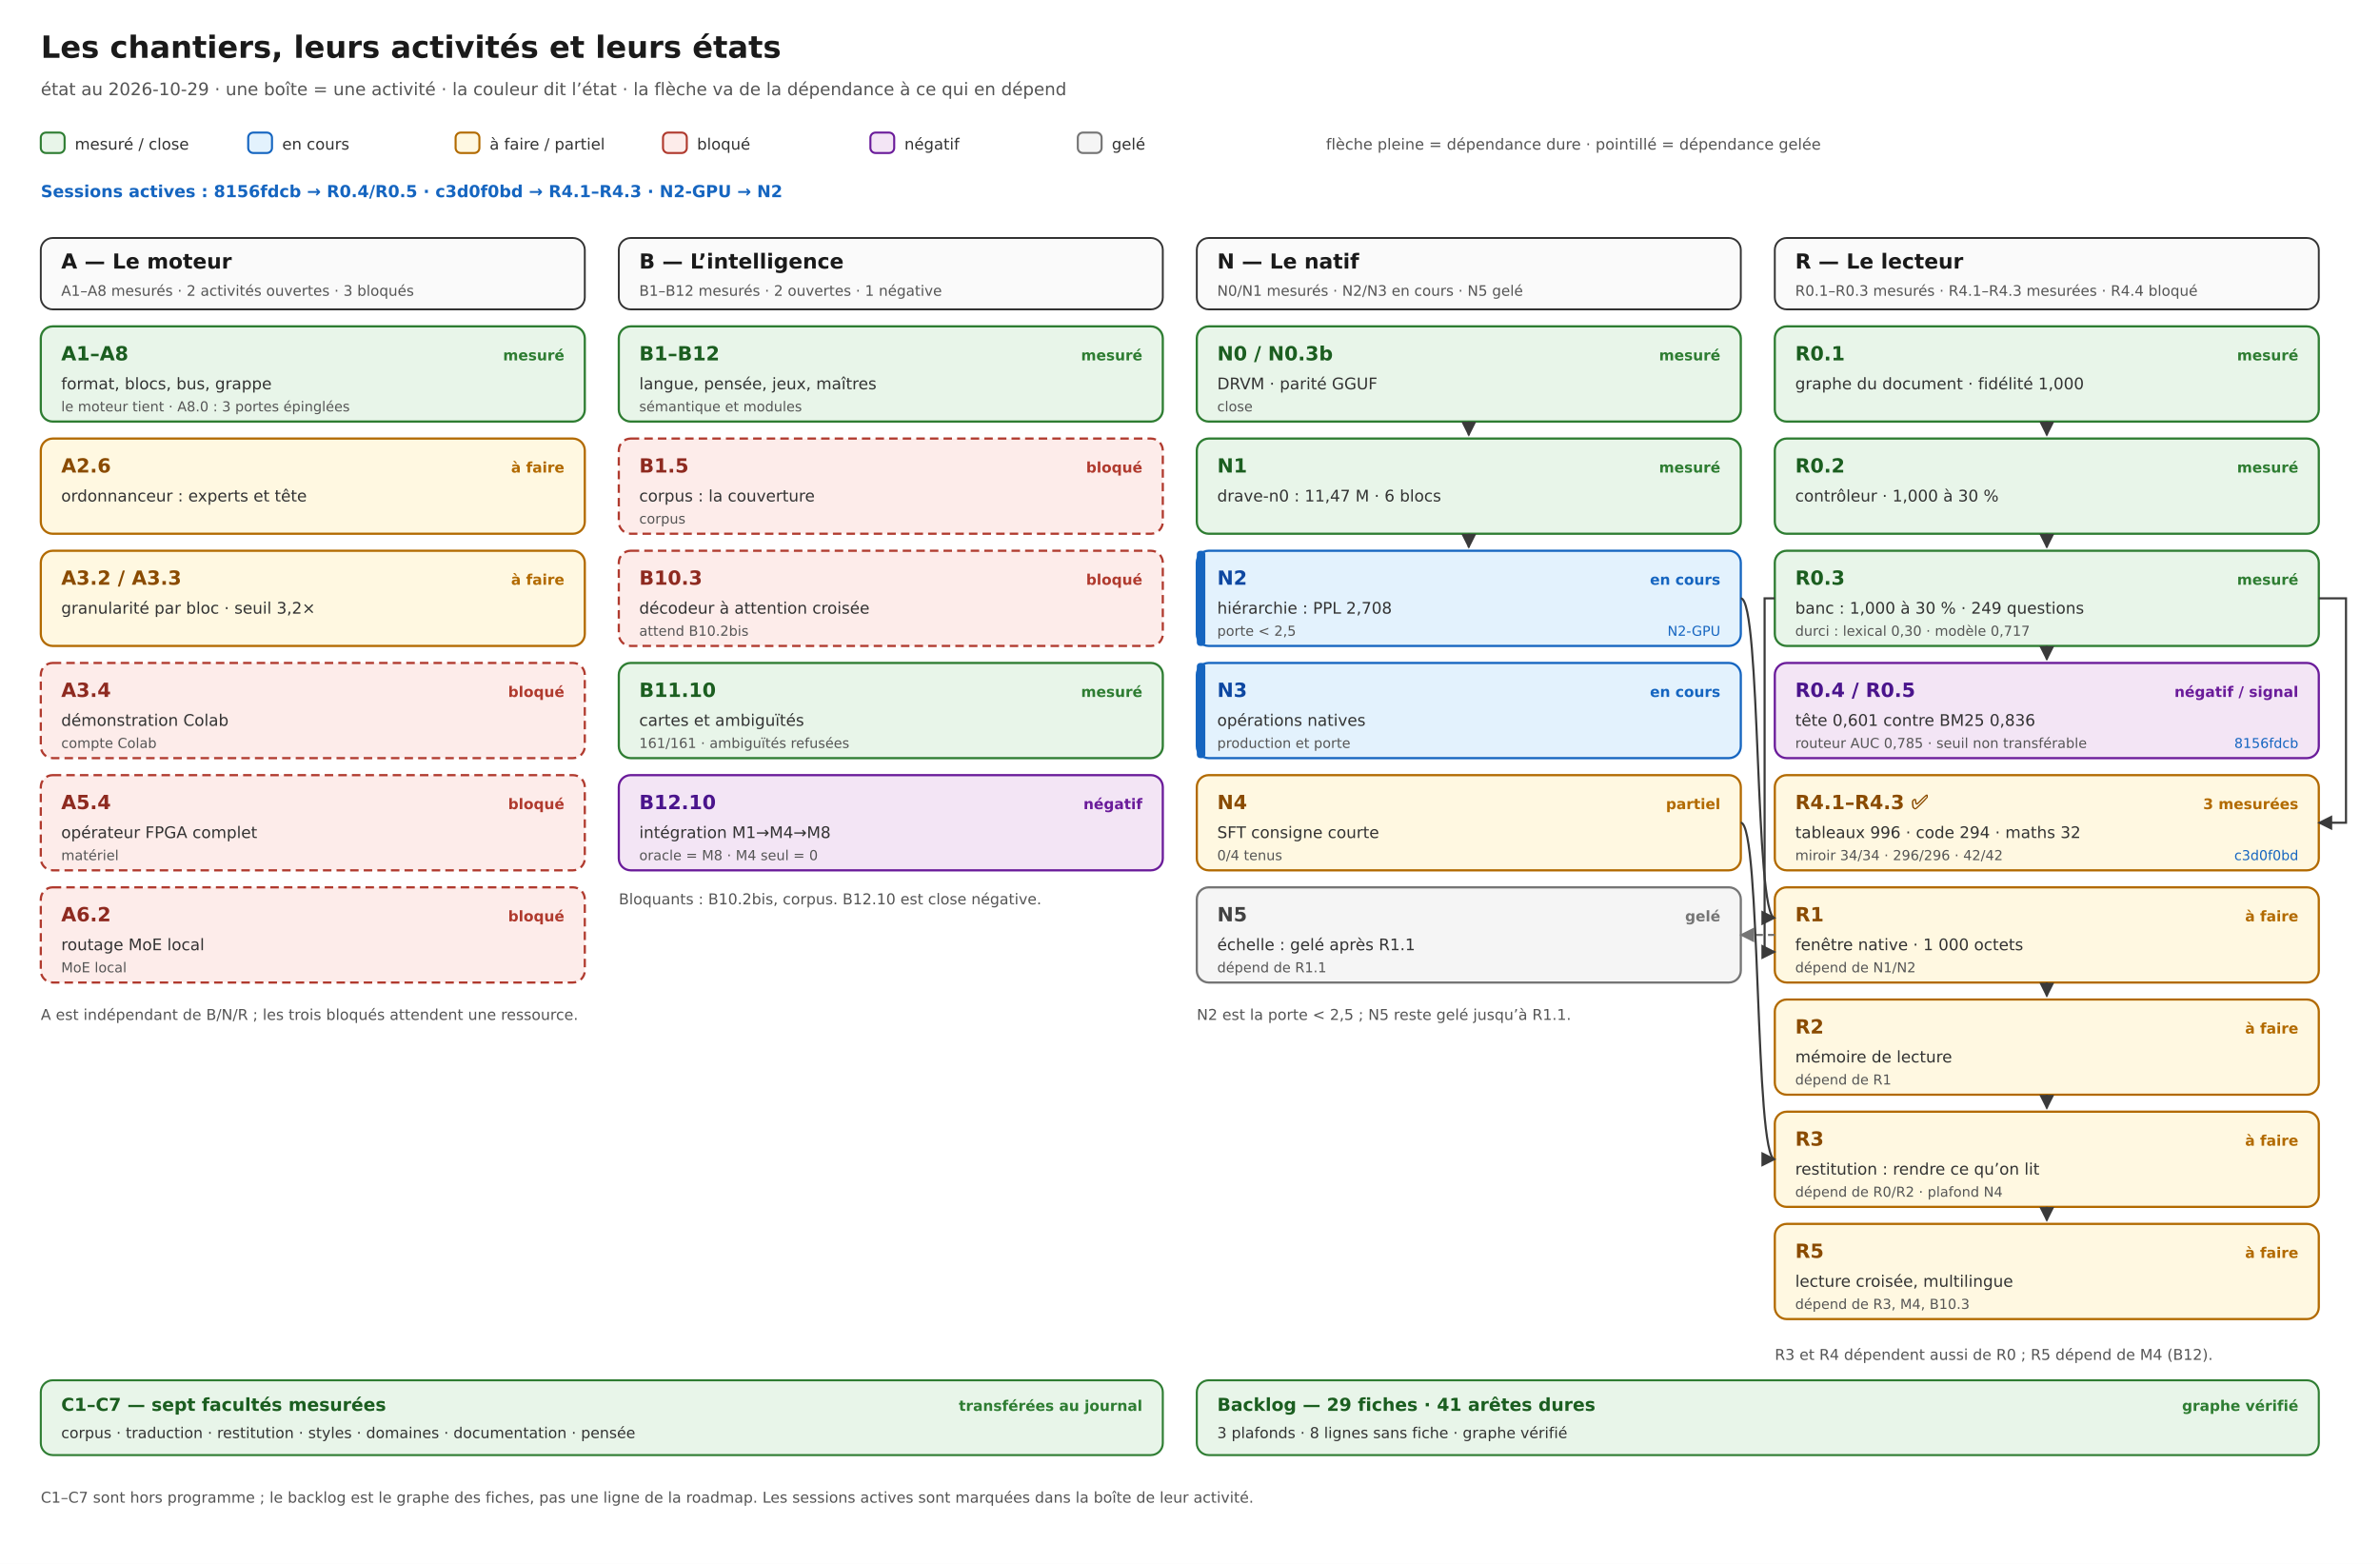
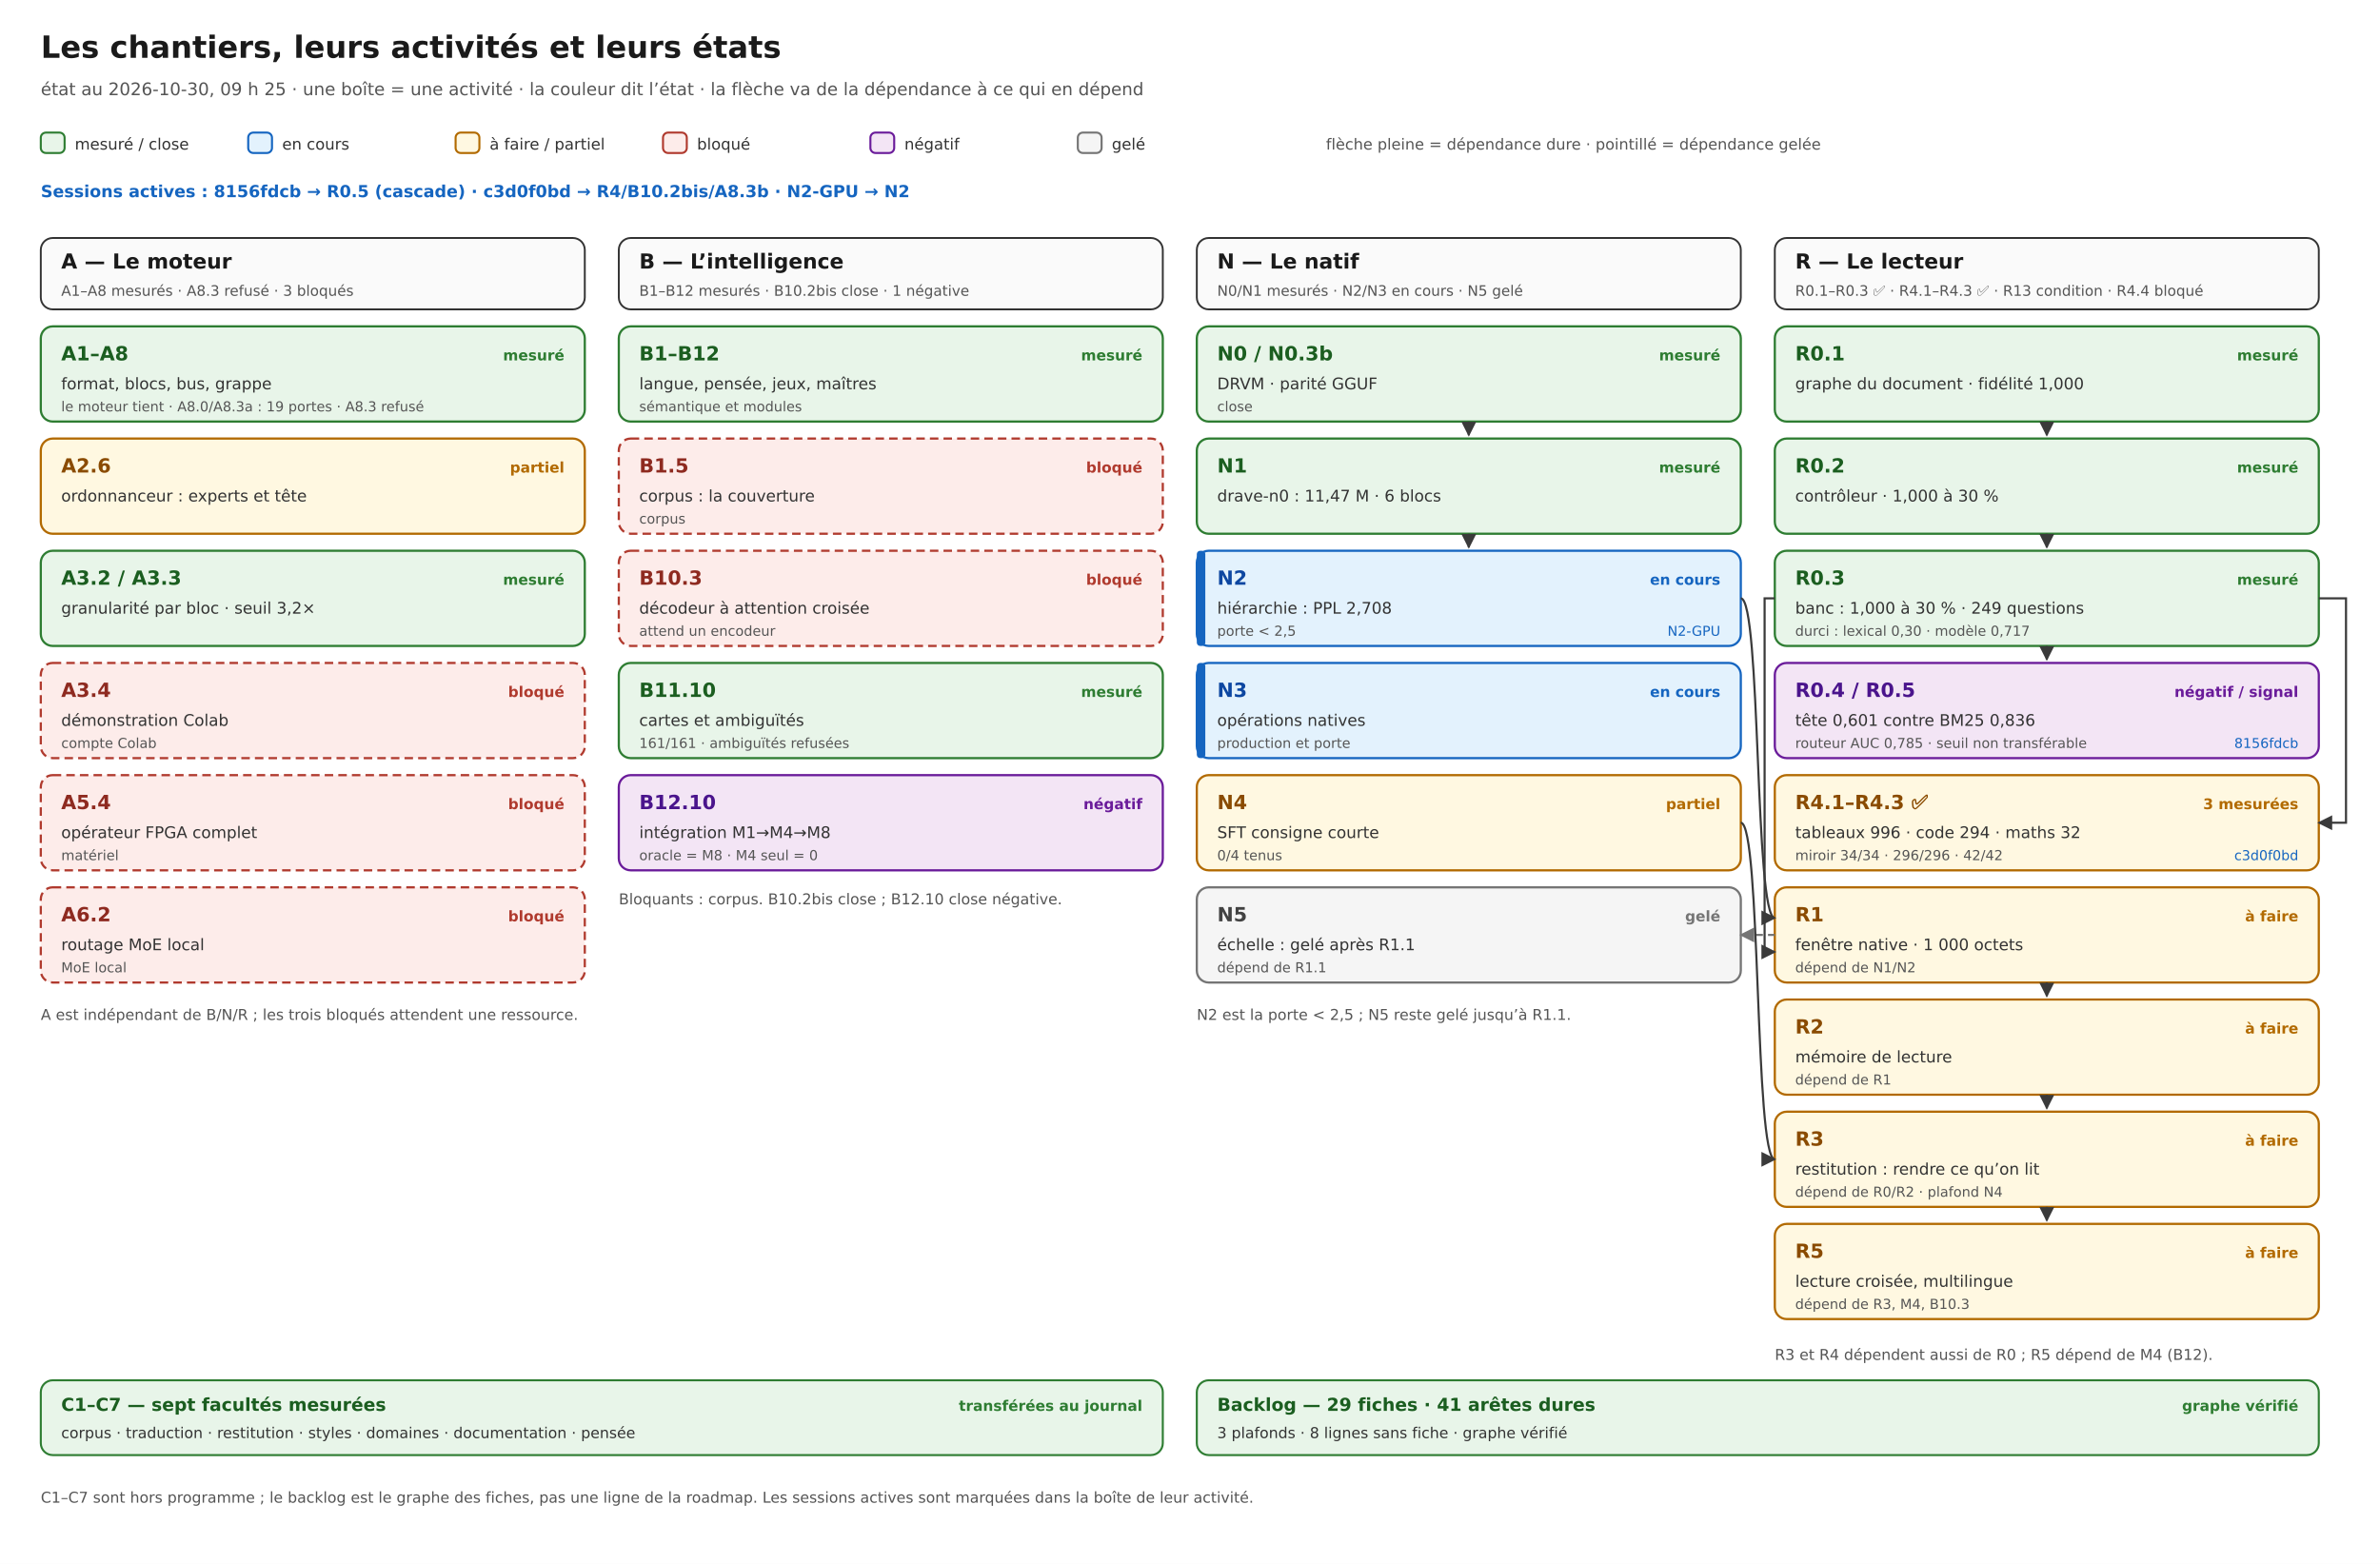
<svg xmlns="http://www.w3.org/2000/svg" viewBox="0 0 1400 920" role="img" width="1400" height="920">
  <defs>
    <marker id="fleche" viewBox="0 0 10 10" refX="9" refY="5" markerWidth="7" markerHeight="7" orient="auto-start-reverse">
      <path d="M 0 0 L 10 5 L 0 10 z" fill="#3a3a3a" />
    </marker>
    <marker id="fleche-grise" viewBox="0 0 10 10" refX="9" refY="5" markerWidth="7" markerHeight="7" orient="auto-start-reverse">
      <path d="M 0 0 L 10 5 L 0 10 z" fill="#757575" />
    </marker>
  </defs>
  <rect x="0" y="0" width="1400" height="920" fill="#ffffff" />
  <text x="24" y="34" font-family="Verdana, DejaVu Sans, sans-serif" font-size="18" font-weight="bold" fill="#1a1a1a">Les chantiers, leurs activités et leurs états</text>
-   <text x="24" y="56" font-family="Verdana, DejaVu Sans, sans-serif" font-size="10.2" fill="#555555">état au 2026-10-29 · une boîte = une activité · la couleur dit l’état · la flèche va de la dépendance à ce qui en dépend</text>
+   <text x="24" y="56" font-family="Verdana, DejaVu Sans, sans-serif" font-size="10.2" fill="#555555">état au 2026-10-30, 09 h 25 · une boîte = une activité · la couleur dit l’état · la flèche va de la dépendance à ce qui en dépend</text>
  <rect x="24" y="78" width="14" height="12" rx="3" fill="#e8f5e9" stroke="#2e7d32" stroke-width="1.2" />
  <text x="44" y="88" font-family="Verdana, DejaVu Sans, sans-serif" font-size="9.2" fill="#333333">mesuré / close</text>
  <rect x="146" y="78" width="14" height="12" rx="3" fill="#e3f2fd" stroke="#1565c0" stroke-width="1.2" />
  <text x="166" y="88" font-family="Verdana, DejaVu Sans, sans-serif" font-size="9.2" fill="#333333">en cours</text>
  <rect x="268" y="78" width="14" height="12" rx="3" fill="#fff8e1" stroke="#b26a00" stroke-width="1.2" />
  <text x="288" y="88" font-family="Verdana, DejaVu Sans, sans-serif" font-size="9.2" fill="#333333">à faire / partiel</text>
  <rect x="390" y="78" width="14" height="12" rx="3" fill="#fdecea" stroke="#b03a2e" stroke-width="1.2" />
  <text x="410" y="88" font-family="Verdana, DejaVu Sans, sans-serif" font-size="9.2" fill="#333333">bloqué</text>
  <rect x="512" y="78" width="14" height="12" rx="3" fill="#f3e5f5" stroke="#6a1b9a" stroke-width="1.2" />
  <text x="532" y="88" font-family="Verdana, DejaVu Sans, sans-serif" font-size="9.2" fill="#333333">négatif</text>
  <rect x="634" y="78" width="14" height="12" rx="3" fill="#f5f5f5" stroke="#757575" stroke-width="1.2" />
  <text x="654" y="88" font-family="Verdana, DejaVu Sans, sans-serif" font-size="9.2" fill="#333333">gelé</text>
  <text x="780" y="88" font-family="Verdana, DejaVu Sans, sans-serif" font-size="9.0" fill="#555555">flèche pleine = dépendance dure · pointillé = dépendance gelée</text>
-   <text x="24" y="116" font-family="Verdana, DejaVu Sans, sans-serif" font-size="9.8" font-weight="bold" fill="#1565c0">Sessions actives : 8156fdcb → R0.4/R0.5 · c3d0f0bd → R4.1–R4.3 · N2-GPU → N2</text>
+   <text x="24" y="116" font-family="Verdana, DejaVu Sans, sans-serif" font-size="9.8" font-weight="bold" fill="#1565c0">Sessions actives : 8156fdcb → R0.5 (cascade) · c3d0f0bd → R4/B10.2bis/A8.3b · N2-GPU → N2</text>
  <rect x="24" y="140" width="320" height="42" rx="7" fill="#fafafa" stroke="#333333" stroke-width="1.1" />
  <text x="36" y="158" font-family="Verdana, DejaVu Sans, sans-serif" font-size="12.2" font-weight="bold" fill="#1a1a1a">A — Le moteur</text>
-   <text x="36" y="174" font-family="Verdana, DejaVu Sans, sans-serif" font-size="8.5" fill="#555555">A1–A8 mesurés · 2 activités ouvertes · 3 bloqués</text>
+   <text x="36" y="174" font-family="Verdana, DejaVu Sans, sans-serif" font-size="8.5" fill="#555555">A1–A8 mesurés · A8.3 refusé · 3 bloqués</text>
  <rect x="364" y="140" width="320" height="42" rx="7" fill="#fafafa" stroke="#333333" stroke-width="1.1" />
  <text x="376" y="158" font-family="Verdana, DejaVu Sans, sans-serif" font-size="12.2" font-weight="bold" fill="#1a1a1a">B — L’intelligence</text>
-   <text x="376" y="174" font-family="Verdana, DejaVu Sans, sans-serif" font-size="8.5" fill="#555555">B1–B12 mesurés · 2 ouvertes · 1 négative</text>
+   <text x="376" y="174" font-family="Verdana, DejaVu Sans, sans-serif" font-size="8.5" fill="#555555">B1–B12 mesurés · B10.2bis close · 1 négative</text>
  <rect x="704" y="140" width="320" height="42" rx="7" fill="#fafafa" stroke="#333333" stroke-width="1.1" />
  <text x="716" y="158" font-family="Verdana, DejaVu Sans, sans-serif" font-size="12.2" font-weight="bold" fill="#1a1a1a">N — Le natif</text>
  <text x="716" y="174" font-family="Verdana, DejaVu Sans, sans-serif" font-size="8.5" fill="#555555">N0/N1 mesurés · N2/N3 en cours · N5 gelé</text>
  <rect x="1044" y="140" width="320" height="42" rx="7" fill="#fafafa" stroke="#333333" stroke-width="1.1" />
  <text x="1056" y="158" font-family="Verdana, DejaVu Sans, sans-serif" font-size="12.2" font-weight="bold" fill="#1a1a1a">R — Le lecteur</text>
-   <text x="1056" y="174" font-family="Verdana, DejaVu Sans, sans-serif" font-size="8.5" fill="#555555">R0.1–R0.3 mesurés · R4.1–R4.3 mesurées · R4.4 bloqué</text>
+   <text x="1056" y="174" font-family="Verdana, DejaVu Sans, sans-serif" font-size="8.5" fill="#555555">R0.1–R0.3 ✅ · R4.1–R4.3 ✅ · R13 condition · R4.4 bloqué</text>
  <rect x="24" y="192" width="320" height="56" rx="7" fill="#e8f5e9" stroke="#2e7d32" stroke-width="1.3" />
  <text x="36" y="212" font-family="Verdana, DejaVu Sans, sans-serif" font-size="11.5" font-weight="bold" fill="#1b5e20">A1–A8</text>
  <text x="332" y="212" font-family="Verdana, DejaVu Sans, sans-serif" font-size="8.6" font-weight="bold" fill="#2e7d32" text-anchor="end">mesuré</text>
  <text x="36" y="229" font-family="Verdana, DejaVu Sans, sans-serif" font-size="9.4" fill="#333333">format, blocs, bus, grappe</text>
-   <text x="36" y="242" font-family="Verdana, DejaVu Sans, sans-serif" font-size="8.1" fill="#555555">le moteur tient · A8.0 : 3 portes épinglées</text>
+   <text x="36" y="242" font-family="Verdana, DejaVu Sans, sans-serif" font-size="8.1" fill="#555555">le moteur tient · A8.0/A8.3a : 19 portes · A8.3 refusé</text>
  <rect x="24" y="258" width="320" height="56" rx="7" fill="#fff8e1" stroke="#b26a00" stroke-width="1.3" />
  <text x="36" y="278" font-family="Verdana, DejaVu Sans, sans-serif" font-size="11.5" font-weight="bold" fill="#8a4b00">A2.6</text>
-   <text x="332" y="278" font-family="Verdana, DejaVu Sans, sans-serif" font-size="8.6" font-weight="bold" fill="#b26a00" text-anchor="end">à faire</text>
+   <text x="332" y="278" font-family="Verdana, DejaVu Sans, sans-serif" font-size="8.6" font-weight="bold" fill="#b26a00" text-anchor="end">partiel</text>
  <text x="36" y="295" font-family="Verdana, DejaVu Sans, sans-serif" font-size="9.4" fill="#333333">ordonnanceur : experts et tête</text>
-   <rect x="24" y="324" width="320" height="56" rx="7" fill="#fff8e1" stroke="#b26a00" stroke-width="1.3" />
-   <text x="36" y="344" font-family="Verdana, DejaVu Sans, sans-serif" font-size="11.5" font-weight="bold" fill="#8a4b00">A3.2 / A3.3</text>
-   <text x="332" y="344" font-family="Verdana, DejaVu Sans, sans-serif" font-size="8.6" font-weight="bold" fill="#b26a00" text-anchor="end">à faire</text>
+   <rect x="24" y="324" width="320" height="56" rx="7" fill="#e8f5e9" stroke="#2e7d32" stroke-width="1.3" />
+   <text x="36" y="344" font-family="Verdana, DejaVu Sans, sans-serif" font-size="11.5" font-weight="bold" fill="#1b5e20">A3.2 / A3.3</text>
+   <text x="332" y="344" font-family="Verdana, DejaVu Sans, sans-serif" font-size="8.6" font-weight="bold" fill="#2e7d32" text-anchor="end">mesuré</text>
  <text x="36" y="361" font-family="Verdana, DejaVu Sans, sans-serif" font-size="9.4" fill="#333333">granularité par bloc · seuil 3,2×</text>
  <rect x="24" y="390" width="320" height="56" rx="7" fill="#fdecea" stroke="#b03a2e" stroke-width="1.3" stroke-dasharray="5 3" />
  <text x="36" y="410" font-family="Verdana, DejaVu Sans, sans-serif" font-size="11.5" font-weight="bold" fill="#8e2a20">A3.4</text>
  <text x="332" y="410" font-family="Verdana, DejaVu Sans, sans-serif" font-size="8.6" font-weight="bold" fill="#b03a2e" text-anchor="end">bloqué</text>
  <text x="36" y="427" font-family="Verdana, DejaVu Sans, sans-serif" font-size="9.4" fill="#333333">démonstration Colab</text>
  <text x="36" y="440" font-family="Verdana, DejaVu Sans, sans-serif" font-size="8.1" fill="#555555">compte Colab</text>
  <rect x="24" y="456" width="320" height="56" rx="7" fill="#fdecea" stroke="#b03a2e" stroke-width="1.3" stroke-dasharray="5 3" />
  <text x="36" y="476" font-family="Verdana, DejaVu Sans, sans-serif" font-size="11.5" font-weight="bold" fill="#8e2a20">A5.4</text>
  <text x="332" y="476" font-family="Verdana, DejaVu Sans, sans-serif" font-size="8.6" font-weight="bold" fill="#b03a2e" text-anchor="end">bloqué</text>
  <text x="36" y="493" font-family="Verdana, DejaVu Sans, sans-serif" font-size="9.4" fill="#333333">opérateur FPGA complet</text>
  <text x="36" y="506" font-family="Verdana, DejaVu Sans, sans-serif" font-size="8.1" fill="#555555">matériel</text>
  <rect x="24" y="522" width="320" height="56" rx="7" fill="#fdecea" stroke="#b03a2e" stroke-width="1.3" stroke-dasharray="5 3" />
  <text x="36" y="542" font-family="Verdana, DejaVu Sans, sans-serif" font-size="11.5" font-weight="bold" fill="#8e2a20">A6.2</text>
  <text x="332" y="542" font-family="Verdana, DejaVu Sans, sans-serif" font-size="8.6" font-weight="bold" fill="#b03a2e" text-anchor="end">bloqué</text>
  <text x="36" y="559" font-family="Verdana, DejaVu Sans, sans-serif" font-size="9.4" fill="#333333">routage MoE local</text>
  <text x="36" y="572" font-family="Verdana, DejaVu Sans, sans-serif" font-size="8.1" fill="#555555">MoE local</text>
  <text x="24" y="600" font-family="Verdana, DejaVu Sans, sans-serif" font-size="8.8" fill="#555555">A est indépendant de B/N/R ; les trois bloqués attendent une ressource.</text>
  <rect x="364" y="192" width="320" height="56" rx="7" fill="#e8f5e9" stroke="#2e7d32" stroke-width="1.3" />
  <text x="376" y="212" font-family="Verdana, DejaVu Sans, sans-serif" font-size="11.5" font-weight="bold" fill="#1b5e20">B1–B12</text>
  <text x="672" y="212" font-family="Verdana, DejaVu Sans, sans-serif" font-size="8.6" font-weight="bold" fill="#2e7d32" text-anchor="end">mesuré</text>
  <text x="376" y="229" font-family="Verdana, DejaVu Sans, sans-serif" font-size="9.4" fill="#333333">langue, pensée, jeux, maîtres</text>
  <text x="376" y="242" font-family="Verdana, DejaVu Sans, sans-serif" font-size="8.1" fill="#555555">sémantique et modules</text>
  <rect x="364" y="258" width="320" height="56" rx="7" fill="#fdecea" stroke="#b03a2e" stroke-width="1.3" stroke-dasharray="5 3" />
  <text x="376" y="278" font-family="Verdana, DejaVu Sans, sans-serif" font-size="11.5" font-weight="bold" fill="#8e2a20">B1.5</text>
  <text x="672" y="278" font-family="Verdana, DejaVu Sans, sans-serif" font-size="8.6" font-weight="bold" fill="#b03a2e" text-anchor="end">bloqué</text>
  <text x="376" y="295" font-family="Verdana, DejaVu Sans, sans-serif" font-size="9.4" fill="#333333">corpus : la couverture</text>
  <text x="376" y="308" font-family="Verdana, DejaVu Sans, sans-serif" font-size="8.1" fill="#555555">corpus</text>
  <rect x="364" y="324" width="320" height="56" rx="7" fill="#fdecea" stroke="#b03a2e" stroke-width="1.3" stroke-dasharray="5 3" />
  <text x="376" y="344" font-family="Verdana, DejaVu Sans, sans-serif" font-size="11.5" font-weight="bold" fill="#8e2a20">B10.3</text>
  <text x="672" y="344" font-family="Verdana, DejaVu Sans, sans-serif" font-size="8.6" font-weight="bold" fill="#b03a2e" text-anchor="end">bloqué</text>
  <text x="376" y="361" font-family="Verdana, DejaVu Sans, sans-serif" font-size="9.4" fill="#333333">décodeur à attention croisée</text>
-   <text x="376" y="374" font-family="Verdana, DejaVu Sans, sans-serif" font-size="8.1" fill="#555555">attend B10.2bis</text>
+   <text x="376" y="374" font-family="Verdana, DejaVu Sans, sans-serif" font-size="8.1" fill="#555555">attend un encodeur</text>
  <a href="../pilotage/backlog/B11.10-cartes-ambiguites.md">
    <rect x="364" y="390" width="320" height="56" rx="7" fill="#e8f5e9" stroke="#2e7d32" stroke-width="1.3" />
    <text x="376" y="410" font-family="Verdana, DejaVu Sans, sans-serif" font-size="11.5" font-weight="bold" fill="#1b5e20">B11.10</text>
    <text x="672" y="410" font-family="Verdana, DejaVu Sans, sans-serif" font-size="8.6" font-weight="bold" fill="#2e7d32" text-anchor="end">mesuré</text>
    <text x="376" y="427" font-family="Verdana, DejaVu Sans, sans-serif" font-size="9.4" fill="#333333">cartes et ambiguïtés</text>
    <text x="376" y="440" font-family="Verdana, DejaVu Sans, sans-serif" font-size="8.1" fill="#555555">161/161 · ambiguïtés refusées</text>
  </a>
  <a href="../pilotage/backlog/B12.10-pipeline-m1-m4-m8.md">
    <rect x="364" y="456" width="320" height="56" rx="7" fill="#f3e5f5" stroke="#6a1b9a" stroke-width="1.3" />
    <text x="376" y="476" font-family="Verdana, DejaVu Sans, sans-serif" font-size="11.5" font-weight="bold" fill="#4a148c">B12.10</text>
    <text x="672" y="476" font-family="Verdana, DejaVu Sans, sans-serif" font-size="8.6" font-weight="bold" fill="#6a1b9a" text-anchor="end">négatif</text>
    <text x="376" y="493" font-family="Verdana, DejaVu Sans, sans-serif" font-size="9.4" fill="#333333">intégration M1→M4→M8</text>
    <text x="376" y="506" font-family="Verdana, DejaVu Sans, sans-serif" font-size="8.1" fill="#555555">oracle = M8 · M4 seul = 0</text>
  </a>
-   <text x="364" y="532" font-family="Verdana, DejaVu Sans, sans-serif" font-size="8.8" fill="#555555">Bloquants : B10.2bis, corpus. B12.10 est close négative.</text>
+   <text x="364" y="532" font-family="Verdana, DejaVu Sans, sans-serif" font-size="8.8" fill="#555555">Bloquants : corpus. B10.2bis close ; B12.10 close négative.</text>
  <rect x="704" y="192" width="320" height="56" rx="7" fill="#e8f5e9" stroke="#2e7d32" stroke-width="1.3" />
  <text x="716" y="212" font-family="Verdana, DejaVu Sans, sans-serif" font-size="11.5" font-weight="bold" fill="#1b5e20">N0 / N0.3b</text>
  <text x="1012" y="212" font-family="Verdana, DejaVu Sans, sans-serif" font-size="8.6" font-weight="bold" fill="#2e7d32" text-anchor="end">mesuré</text>
  <text x="716" y="229" font-family="Verdana, DejaVu Sans, sans-serif" font-size="9.4" fill="#333333">DRVM · parité GGUF</text>
  <text x="716" y="242" font-family="Verdana, DejaVu Sans, sans-serif" font-size="8.1" fill="#555555">close</text>
  <rect x="704" y="258" width="320" height="56" rx="7" fill="#e8f5e9" stroke="#2e7d32" stroke-width="1.3" />
  <text x="716" y="278" font-family="Verdana, DejaVu Sans, sans-serif" font-size="11.5" font-weight="bold" fill="#1b5e20">N1</text>
  <text x="1012" y="278" font-family="Verdana, DejaVu Sans, sans-serif" font-size="8.6" font-weight="bold" fill="#2e7d32" text-anchor="end">mesuré</text>
  <text x="716" y="295" font-family="Verdana, DejaVu Sans, sans-serif" font-size="9.4" fill="#333333">drave-n0 : 11,47 M · 6 blocs</text>
  <rect x="704" y="324" width="320" height="56" rx="7" fill="#e3f2fd" stroke="#1565c0" stroke-width="1.3" />
  <rect x="704" y="324" width="5" height="56" rx="2" fill="#1565c0" />
  <text x="716" y="344" font-family="Verdana, DejaVu Sans, sans-serif" font-size="11.5" font-weight="bold" fill="#0d47a1">N2</text>
  <text x="1012" y="344" font-family="Verdana, DejaVu Sans, sans-serif" font-size="8.6" font-weight="bold" fill="#1565c0" text-anchor="end">en cours</text>
  <text x="716" y="361" font-family="Verdana, DejaVu Sans, sans-serif" font-size="9.4" fill="#333333">hiérarchie : PPL 2,708</text>
  <text x="716" y="374" font-family="Verdana, DejaVu Sans, sans-serif" font-size="8.1" fill="#555555">porte &lt; 2,5</text>
  <text x="1012" y="374" font-family="Verdana, DejaVu Sans, sans-serif" font-size="8.0" fill="#1565c0" text-anchor="end">N2-GPU</text>
  <rect x="704" y="390" width="320" height="56" rx="7" fill="#e3f2fd" stroke="#1565c0" stroke-width="1.3" />
  <rect x="704" y="390" width="5" height="56" rx="2" fill="#1565c0" />
  <text x="716" y="410" font-family="Verdana, DejaVu Sans, sans-serif" font-size="11.5" font-weight="bold" fill="#0d47a1">N3</text>
  <text x="1012" y="410" font-family="Verdana, DejaVu Sans, sans-serif" font-size="8.6" font-weight="bold" fill="#1565c0" text-anchor="end">en cours</text>
  <text x="716" y="427" font-family="Verdana, DejaVu Sans, sans-serif" font-size="9.4" fill="#333333">opérations natives</text>
  <text x="716" y="440" font-family="Verdana, DejaVu Sans, sans-serif" font-size="8.1" fill="#555555">production et porte</text>
  <rect x="704" y="456" width="320" height="56" rx="7" fill="#fff8e1" stroke="#b26a00" stroke-width="1.3" />
  <text x="716" y="476" font-family="Verdana, DejaVu Sans, sans-serif" font-size="11.5" font-weight="bold" fill="#8a4b00">N4</text>
  <text x="1012" y="476" font-family="Verdana, DejaVu Sans, sans-serif" font-size="8.6" font-weight="bold" fill="#b26a00" text-anchor="end">partiel</text>
  <text x="716" y="493" font-family="Verdana, DejaVu Sans, sans-serif" font-size="9.4" fill="#333333">SFT consigne courte</text>
  <text x="716" y="506" font-family="Verdana, DejaVu Sans, sans-serif" font-size="8.1" fill="#555555">0/4 tenus</text>
  <rect x="704" y="522" width="320" height="56" rx="7" fill="#f5f5f5" stroke="#757575" stroke-width="1.3" />
  <text x="716" y="542" font-family="Verdana, DejaVu Sans, sans-serif" font-size="11.5" font-weight="bold" fill="#424242">N5</text>
  <text x="1012" y="542" font-family="Verdana, DejaVu Sans, sans-serif" font-size="8.6" font-weight="bold" fill="#757575" text-anchor="end">gelé</text>
  <text x="716" y="559" font-family="Verdana, DejaVu Sans, sans-serif" font-size="9.4" fill="#333333">échelle : gelé après R1.1</text>
  <text x="716" y="572" font-family="Verdana, DejaVu Sans, sans-serif" font-size="8.1" fill="#555555">dépend de R1.1</text>
  <text x="704" y="600" font-family="Verdana, DejaVu Sans, sans-serif" font-size="8.8" fill="#555555">N2 est la porte &lt; 2,5 ; N5 reste gelé jusqu’à R1.1.</text>
  <rect x="1044" y="192" width="320" height="56" rx="7" fill="#e8f5e9" stroke="#2e7d32" stroke-width="1.3" />
  <text x="1056" y="212" font-family="Verdana, DejaVu Sans, sans-serif" font-size="11.5" font-weight="bold" fill="#1b5e20">R0.1</text>
  <text x="1352" y="212" font-family="Verdana, DejaVu Sans, sans-serif" font-size="8.6" font-weight="bold" fill="#2e7d32" text-anchor="end">mesuré</text>
  <text x="1056" y="229" font-family="Verdana, DejaVu Sans, sans-serif" font-size="9.4" fill="#333333">graphe du document · fidélité 1,000</text>
  <rect x="1044" y="258" width="320" height="56" rx="7" fill="#e8f5e9" stroke="#2e7d32" stroke-width="1.3" />
  <text x="1056" y="278" font-family="Verdana, DejaVu Sans, sans-serif" font-size="11.5" font-weight="bold" fill="#1b5e20">R0.2</text>
  <text x="1352" y="278" font-family="Verdana, DejaVu Sans, sans-serif" font-size="8.6" font-weight="bold" fill="#2e7d32" text-anchor="end">mesuré</text>
  <text x="1056" y="295" font-family="Verdana, DejaVu Sans, sans-serif" font-size="9.4" fill="#333333">contrôleur · 1,000 à 30 %</text>
  <a href="../pilotage/backlog/R03-banc-lecture-rapide.md">
    <rect x="1044" y="324" width="320" height="56" rx="7" fill="#e8f5e9" stroke="#2e7d32" stroke-width="1.3" />
    <text x="1056" y="344" font-family="Verdana, DejaVu Sans, sans-serif" font-size="11.5" font-weight="bold" fill="#1b5e20">R0.3</text>
    <text x="1352" y="344" font-family="Verdana, DejaVu Sans, sans-serif" font-size="8.6" font-weight="bold" fill="#2e7d32" text-anchor="end">mesuré</text>
    <text x="1056" y="361" font-family="Verdana, DejaVu Sans, sans-serif" font-size="9.4" fill="#333333">banc : 1,000 à 30 % · 249 questions</text>
    <text x="1056" y="374" font-family="Verdana, DejaVu Sans, sans-serif" font-size="8.1" fill="#555555">durci : lexical 0,30 · modèle 0,717</text>
  </a>
  <rect x="1044" y="390" width="320" height="56" rx="7" fill="#f3e5f5" stroke="#6a1b9a" stroke-width="1.3" />
  <text x="1056" y="410" font-family="Verdana, DejaVu Sans, sans-serif" font-size="11.5" font-weight="bold" fill="#4a148c">R0.4 / R0.5</text>
  <text x="1352" y="410" font-family="Verdana, DejaVu Sans, sans-serif" font-size="8.6" font-weight="bold" fill="#6a1b9a" text-anchor="end">négatif / signal</text>
  <text x="1056" y="427" font-family="Verdana, DejaVu Sans, sans-serif" font-size="9.4" fill="#333333">tête 0,601 contre BM25 0,836</text>
  <text x="1056" y="440" font-family="Verdana, DejaVu Sans, sans-serif" font-size="8.1" fill="#555555">routeur AUC 0,785 · seuil non transférable</text>
  <text x="1352" y="440" font-family="Verdana, DejaVu Sans, sans-serif" font-size="8.0" fill="#1565c0" text-anchor="end">8156fdcb</text>
  <a href="../pilotage/backlog/index.md">
    <rect x="1044" y="456" width="320" height="56" rx="7" fill="#fff8e1" stroke="#b26a00" stroke-width="1.3" />
    <text x="1056" y="476" font-family="Verdana, DejaVu Sans, sans-serif" font-size="11.5" font-weight="bold" fill="#8a4b00">R4.1–R4.3 ✅</text>
    <text x="1352" y="476" font-family="Verdana, DejaVu Sans, sans-serif" font-size="8.6" font-weight="bold" fill="#b26a00" text-anchor="end">3 mesurées</text>
    <text x="1056" y="493" font-family="Verdana, DejaVu Sans, sans-serif" font-size="9.4" fill="#333333">tableaux 996 · code 294 · maths 32</text>
    <text x="1056" y="506" font-family="Verdana, DejaVu Sans, sans-serif" font-size="8.1" fill="#555555">miroir 34/34 · 296/296 · 42/42</text>
    <text x="1352" y="506" font-family="Verdana, DejaVu Sans, sans-serif" font-size="8.0" fill="#1565c0" text-anchor="end">c3d0f0bd</text>
  </a>
  <rect x="1044" y="522" width="320" height="56" rx="7" fill="#fff8e1" stroke="#b26a00" stroke-width="1.3" />
  <text x="1056" y="542" font-family="Verdana, DejaVu Sans, sans-serif" font-size="11.5" font-weight="bold" fill="#8a4b00">R1</text>
  <text x="1352" y="542" font-family="Verdana, DejaVu Sans, sans-serif" font-size="8.6" font-weight="bold" fill="#b26a00" text-anchor="end">à faire</text>
  <text x="1056" y="559" font-family="Verdana, DejaVu Sans, sans-serif" font-size="9.4" fill="#333333">fenêtre native · 1 000 octets</text>
  <text x="1056" y="572" font-family="Verdana, DejaVu Sans, sans-serif" font-size="8.1" fill="#555555">dépend de N1/N2</text>
  <rect x="1044" y="588" width="320" height="56" rx="7" fill="#fff8e1" stroke="#b26a00" stroke-width="1.3" />
  <text x="1056" y="608" font-family="Verdana, DejaVu Sans, sans-serif" font-size="11.5" font-weight="bold" fill="#8a4b00">R2</text>
  <text x="1352" y="608" font-family="Verdana, DejaVu Sans, sans-serif" font-size="8.6" font-weight="bold" fill="#b26a00" text-anchor="end">à faire</text>
  <text x="1056" y="625" font-family="Verdana, DejaVu Sans, sans-serif" font-size="9.4" fill="#333333">mémoire de lecture</text>
  <text x="1056" y="638" font-family="Verdana, DejaVu Sans, sans-serif" font-size="8.1" fill="#555555">dépend de R1</text>
  <rect x="1044" y="654" width="320" height="56" rx="7" fill="#fff8e1" stroke="#b26a00" stroke-width="1.3" />
  <text x="1056" y="674" font-family="Verdana, DejaVu Sans, sans-serif" font-size="11.5" font-weight="bold" fill="#8a4b00">R3</text>
  <text x="1352" y="674" font-family="Verdana, DejaVu Sans, sans-serif" font-size="8.6" font-weight="bold" fill="#b26a00" text-anchor="end">à faire</text>
  <text x="1056" y="691" font-family="Verdana, DejaVu Sans, sans-serif" font-size="9.4" fill="#333333">restitution : rendre ce qu’on lit</text>
  <text x="1056" y="704" font-family="Verdana, DejaVu Sans, sans-serif" font-size="8.1" fill="#555555">dépend de R0/R2 · plafond N4</text>
  <rect x="1044" y="720" width="320" height="56" rx="7" fill="#fff8e1" stroke="#b26a00" stroke-width="1.3" />
  <text x="1056" y="740" font-family="Verdana, DejaVu Sans, sans-serif" font-size="11.5" font-weight="bold" fill="#8a4b00">R5</text>
  <text x="1352" y="740" font-family="Verdana, DejaVu Sans, sans-serif" font-size="8.6" font-weight="bold" fill="#b26a00" text-anchor="end">à faire</text>
  <text x="1056" y="757" font-family="Verdana, DejaVu Sans, sans-serif" font-size="9.4" fill="#333333">lecture croisée, multilingue</text>
  <text x="1056" y="770" font-family="Verdana, DejaVu Sans, sans-serif" font-size="8.1" fill="#555555">dépend de R3, M4, B10.3</text>
  <path d="M 1044 550 L 1024 550" fill="none" stroke="#757575" stroke-width="1.25" stroke-dasharray="4 3" marker-end="url(#fleche-grise)" />
  <text x="1044" y="800" font-family="Verdana, DejaVu Sans, sans-serif" font-size="8.8" fill="#555555">R3 et R4 dépendent aussi de R0 ; R5 dépend de M4 (B12).</text>
  <path d="M 864 248 L 864 256" fill="none" stroke="#3a3a3a" stroke-width="1.25" marker-end="url(#fleche)" />
  <path d="M 864 314 L 864 322" fill="none" stroke="#3a3a3a" stroke-width="1.25" marker-end="url(#fleche)" />
  <path d="M 1204 248 L 1204 256" fill="none" stroke="#3a3a3a" stroke-width="1.25" marker-end="url(#fleche)" />
  <path d="M 1204 314 L 1204 322" fill="none" stroke="#3a3a3a" stroke-width="1.25" marker-end="url(#fleche)" />
  <path d="M 1204 380 L 1204 388" fill="none" stroke="#3a3a3a" stroke-width="1.25" marker-end="url(#fleche)" />
  <path d="M 1204 578 L 1204 586" fill="none" stroke="#3a3a3a" stroke-width="1.25" marker-end="url(#fleche)" />
  <path d="M 1204 644 L 1204 652" fill="none" stroke="#3a3a3a" stroke-width="1.25" marker-end="url(#fleche)" />
  <path d="M 1204 710 L 1204 718" fill="none" stroke="#3a3a3a" stroke-width="1.25" marker-end="url(#fleche)" />
  <path d="M 1024 352 C 1036 352, 1032 540, 1044 540" fill="none" stroke="#3a3a3a" stroke-width="1.25" marker-end="url(#fleche)" />
  <path d="M 1024 484 C 1036 484, 1032 682, 1044 682" fill="none" stroke="#3a3a3a" stroke-width="1.25" marker-end="url(#fleche)" />
  <path d="M 1364 352 L 1380 352 L 1380 484 L 1364 484" fill="none" stroke="#3a3a3a" stroke-width="1.25" marker-end="url(#fleche)" />
  <path d="M 1044 352 L 1038 352 L 1038 560 L 1044 560" fill="none" stroke="#3a3a3a" stroke-width="1.25" marker-end="url(#fleche)" />
  <rect x="24" y="812" width="660" height="44" rx="7" fill="#e8f5e9" stroke="#2e7d32" stroke-width="1.2" />
  <text x="36" y="830" font-family="Verdana, DejaVu Sans, sans-serif" font-size="10.5" font-weight="bold" fill="#1b5e20">C1–C7 — sept facultés mesurées</text>
  <text x="36" y="846" font-family="Verdana, DejaVu Sans, sans-serif" font-size="8.8" fill="#333333">corpus · traduction · restitution · styles · domaines · documentation · pensée</text>
  <text x="672" y="830" font-family="Verdana, DejaVu Sans, sans-serif" font-size="8.6" font-weight="bold" fill="#2e7d32" text-anchor="end">transférées au journal</text>
  <rect x="704" y="812" width="660" height="44" rx="7" fill="#e8f5e9" stroke="#2e7d32" stroke-width="1.2" />
  <text x="716" y="830" font-family="Verdana, DejaVu Sans, sans-serif" font-size="10.5" font-weight="bold" fill="#1b5e20">Backlog — 29 fiches · 41 arêtes dures</text>
  <text x="716" y="846" font-family="Verdana, DejaVu Sans, sans-serif" font-size="8.8" fill="#333333">3 plafonds · 8 lignes sans fiche · graphe vérifié</text>
  <text x="1352" y="830" font-family="Verdana, DejaVu Sans, sans-serif" font-size="8.6" font-weight="bold" fill="#2e7d32" text-anchor="end">graphe vérifié</text>
  <text x="24" y="884" font-family="Verdana, DejaVu Sans, sans-serif" font-size="8.8" fill="#555555">C1–C7 sont hors programme ; le backlog est le graphe des fiches, pas une ligne de la roadmap. Les sessions actives sont marquées dans la boîte de leur activité.</text>
</svg>
